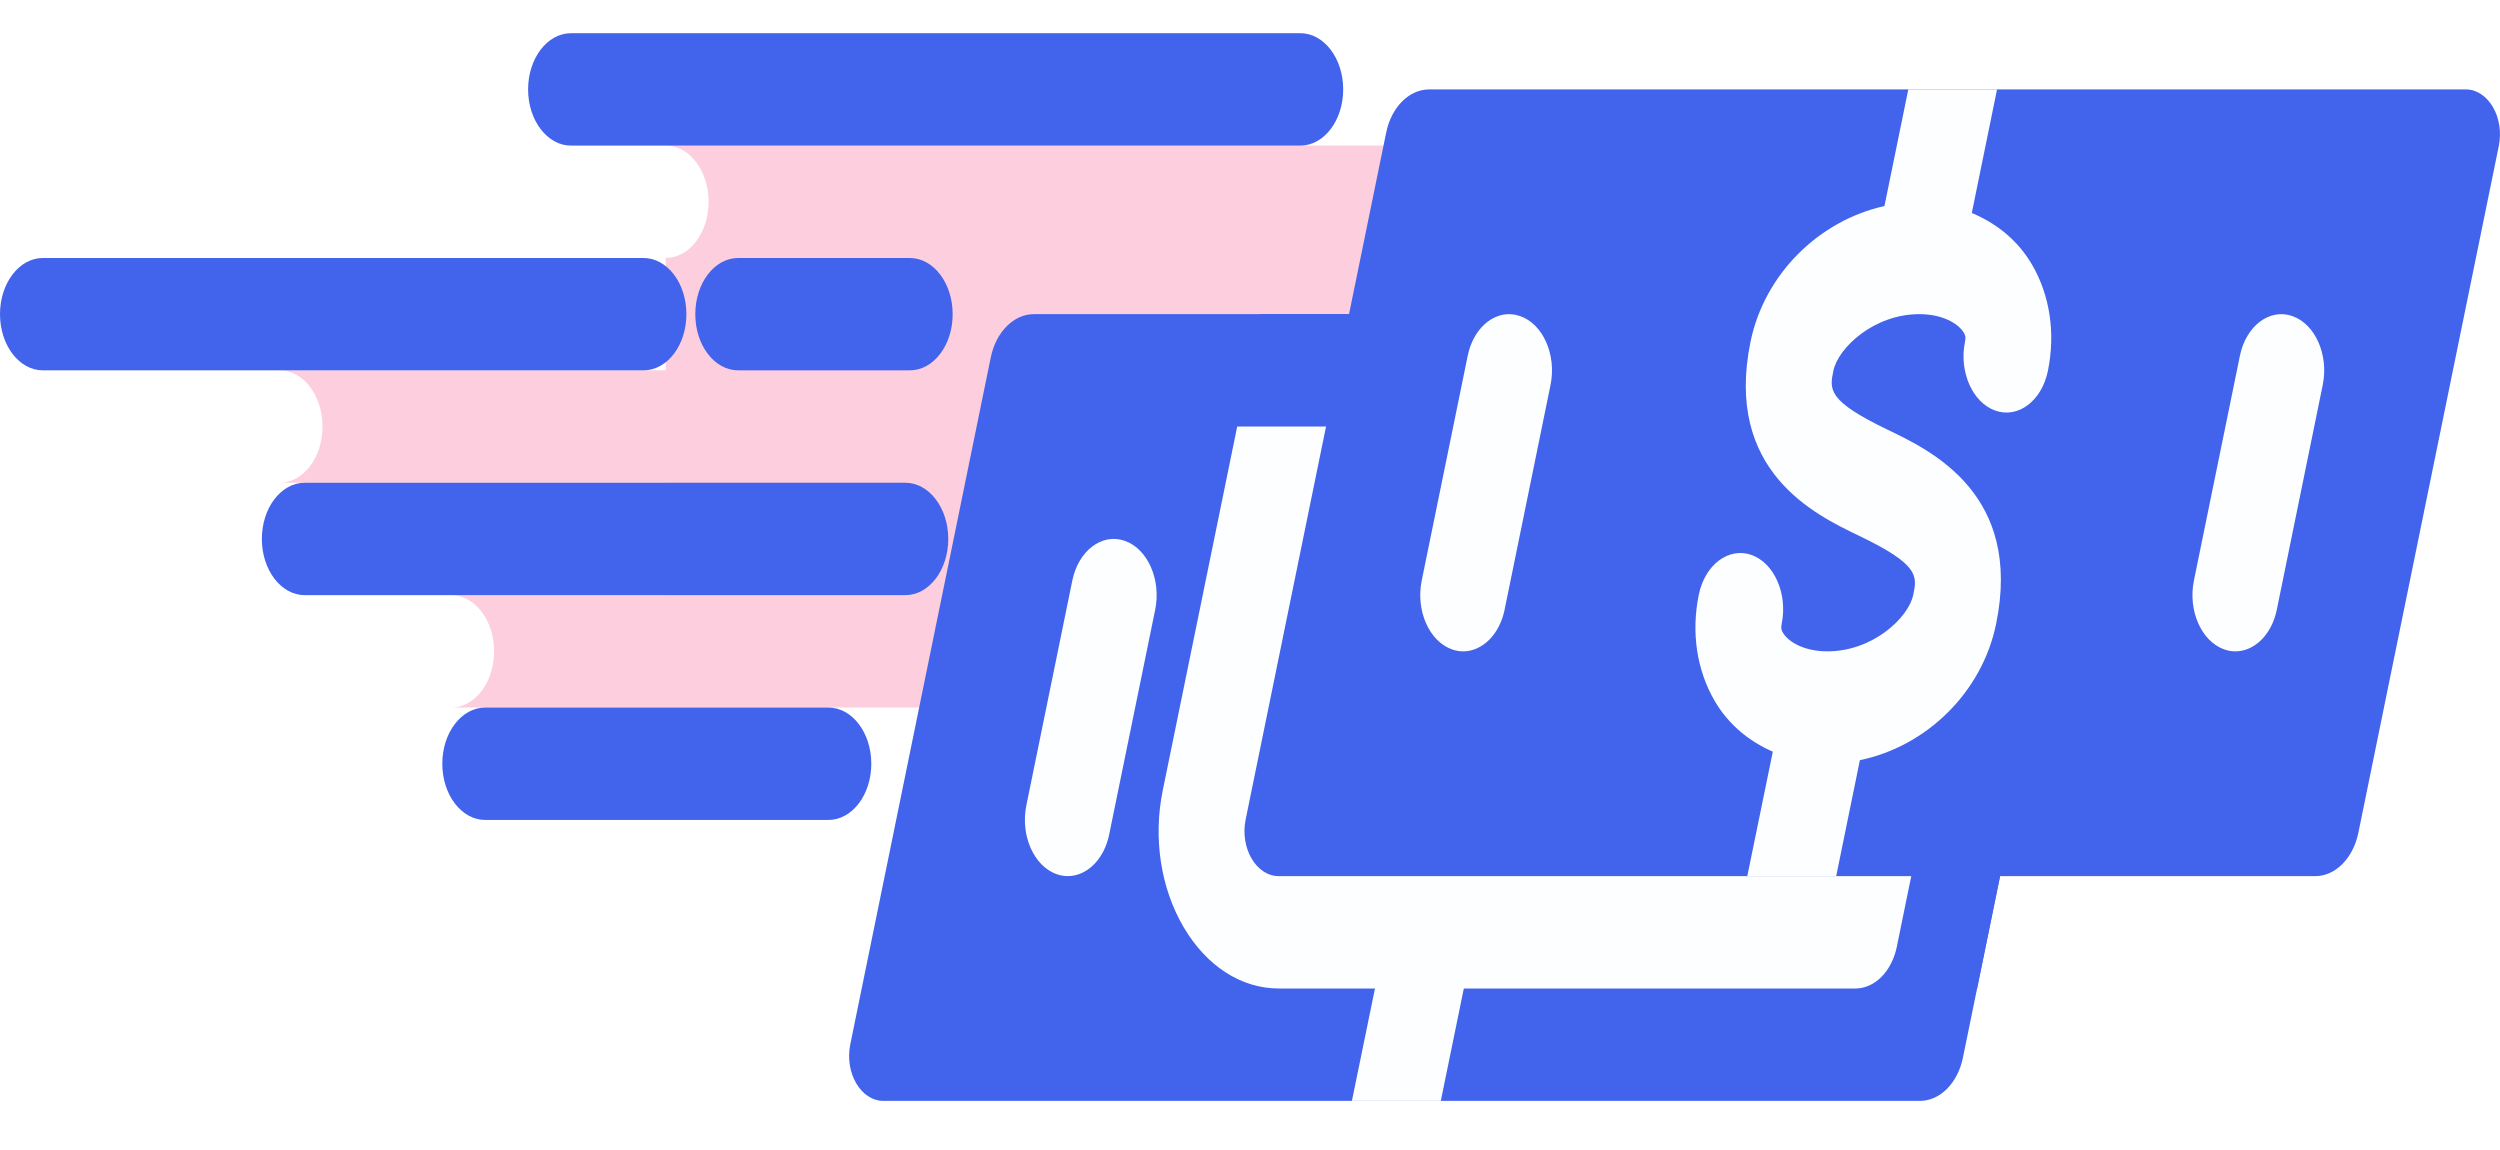
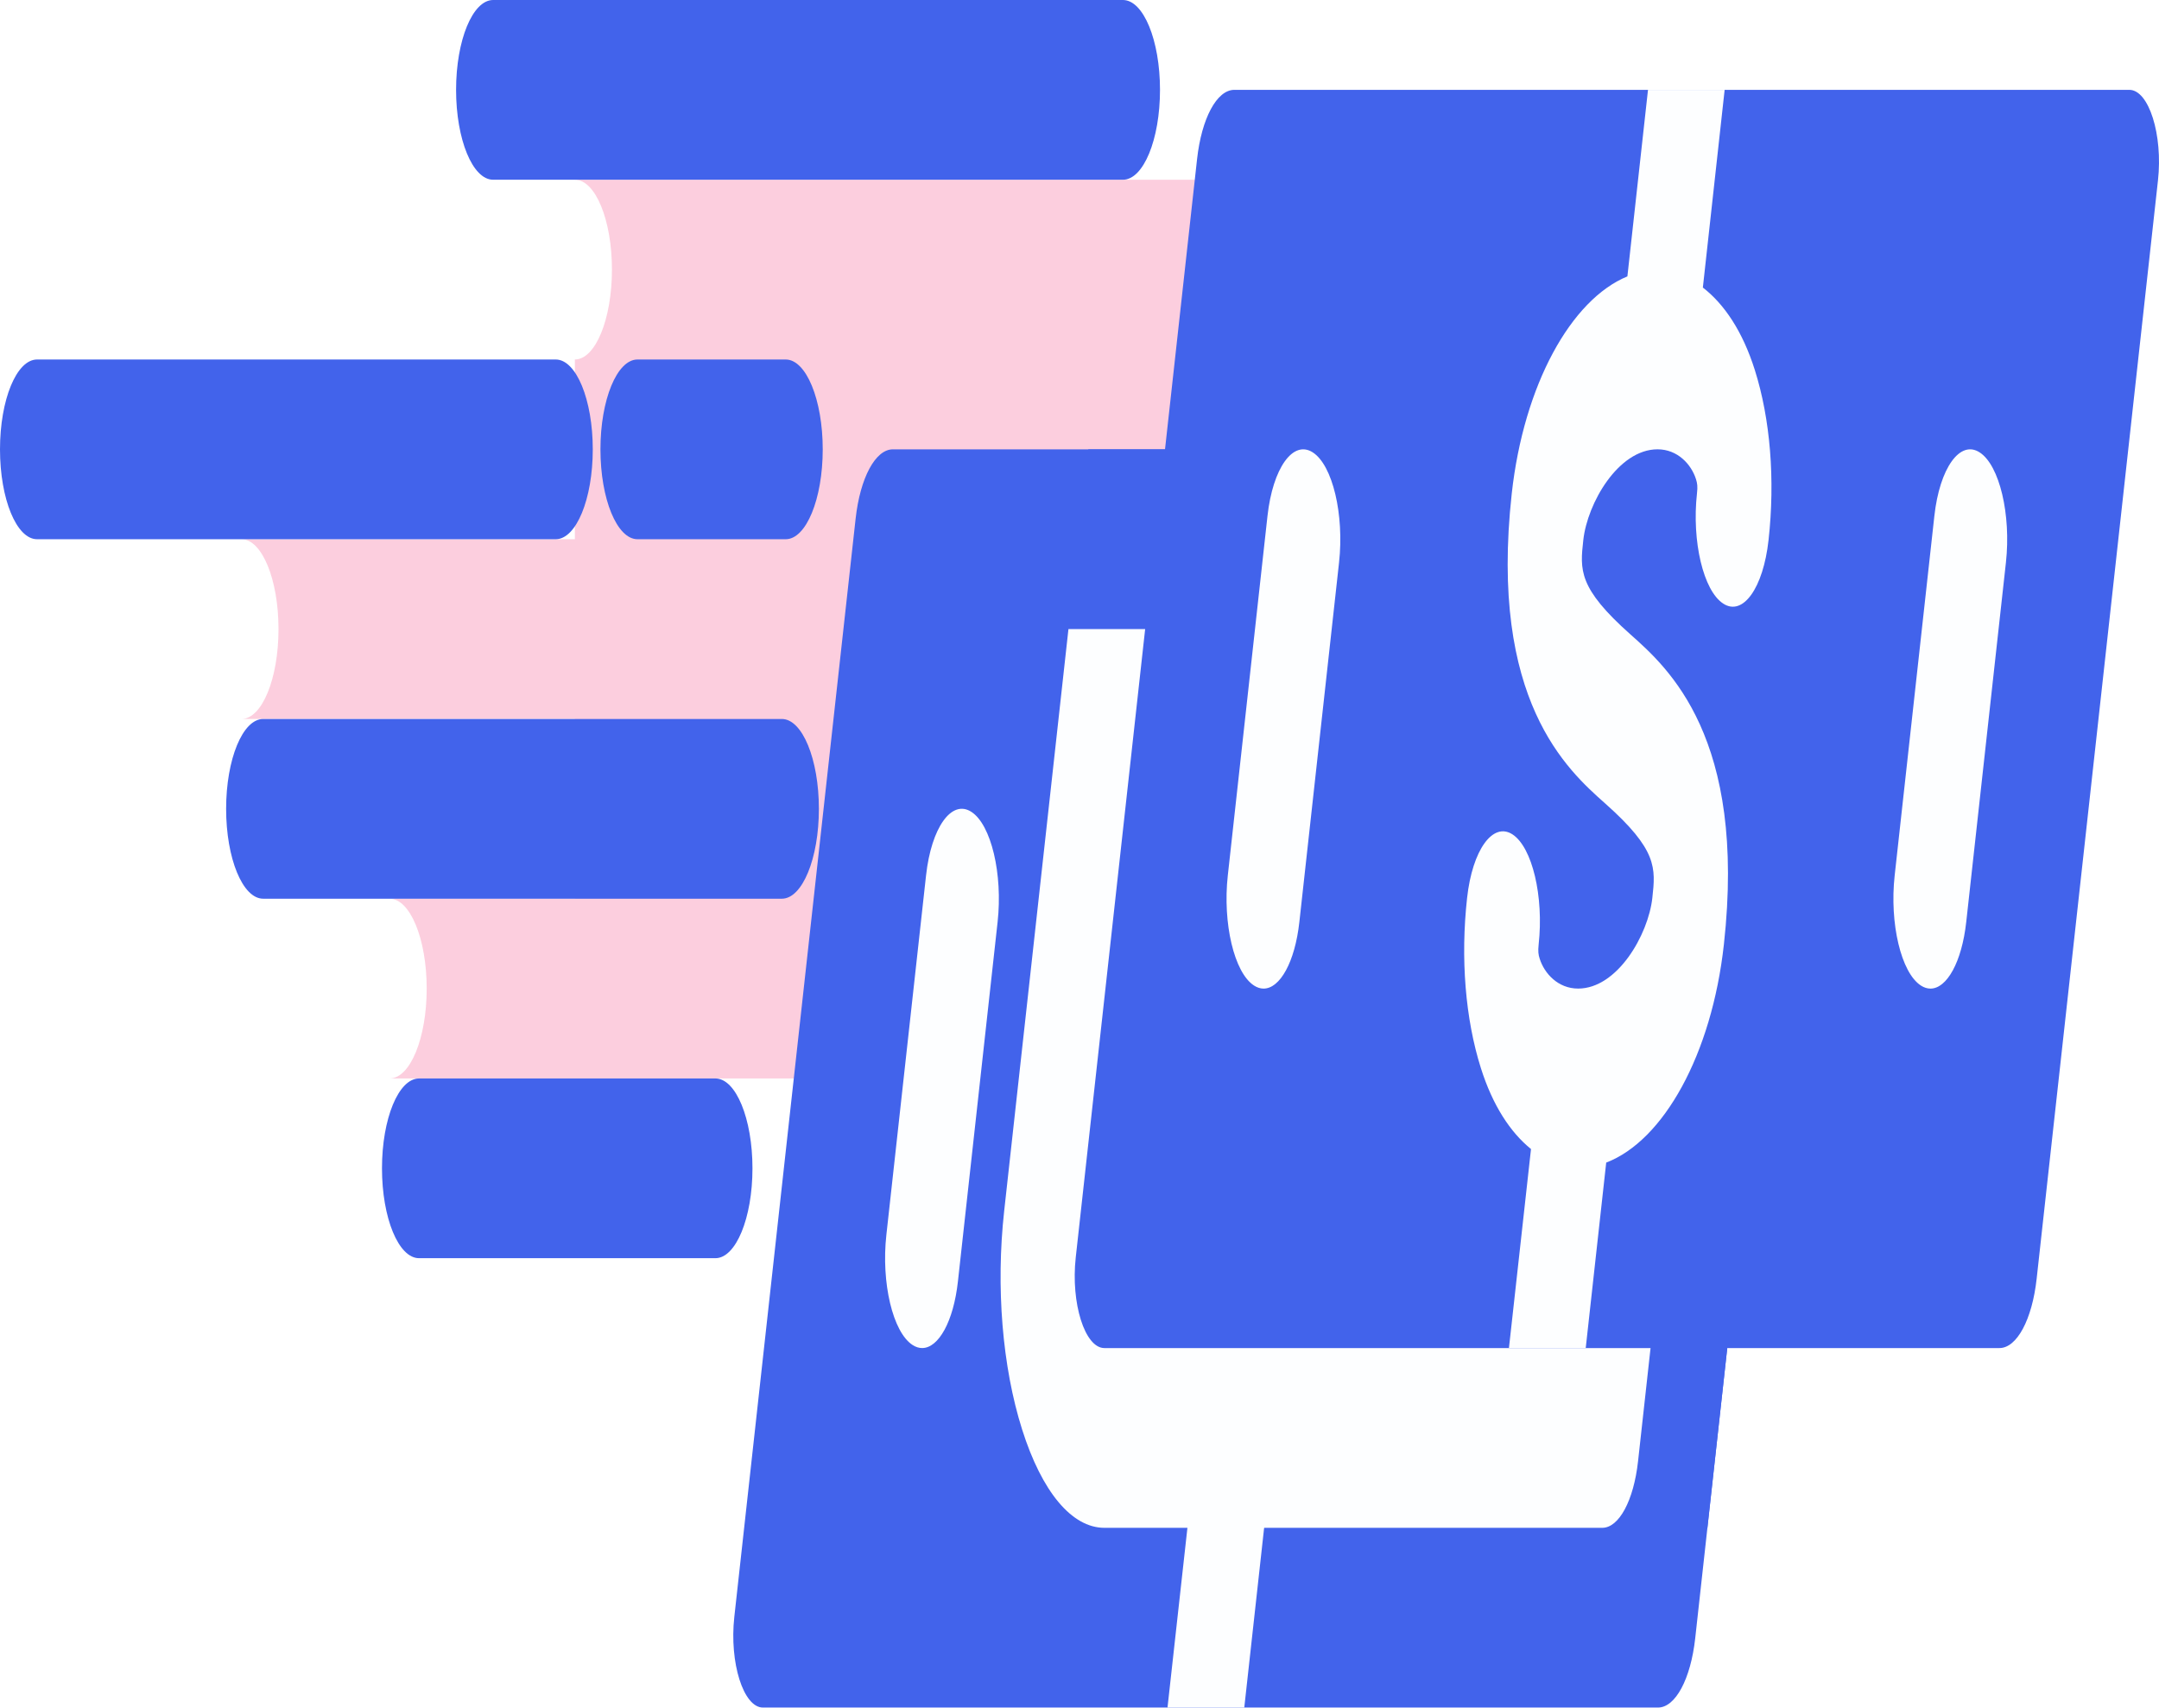
- <svg xmlns="http://www.w3.org/2000/svg" width="50" height="23" viewBox="0 0 50 23" fill="none">
-   <path d="M13.314 2.912C13.788 2.912 14.172 3.414 14.172 4.036C14.172 4.657 13.788 5.159 13.314 5.159V7.407H5.592C6.066 7.407 6.45 7.91 6.45 8.531C6.45 9.152 6.066 9.655 5.592 9.655H13.314V11.903H9.024C9.498 11.903 9.882 12.405 9.882 13.027C9.882 13.648 9.498 14.15 9.024 14.15H29.264V2.911H13.314V2.912Z" fill="#F784AD" fill-opacity="0.4" />
-   <path d="M38.397 22.018H17.669C17.217 22.018 16.889 21.457 17.006 20.885L19.815 7.15C19.92 6.639 20.274 6.283 20.678 6.283H41.406C41.857 6.283 42.186 6.844 42.069 7.416L39.259 21.151C39.155 21.662 38.801 22.018 38.397 22.018Z" fill="#4263EB" />
-   <path d="M41.406 6.283H25.204L23.255 15.808C23.061 16.761 23.212 17.756 23.67 18.539C24.129 19.321 24.823 19.77 25.576 19.77H39.542L42.069 7.416C42.186 6.844 41.857 6.283 41.406 6.283Z" fill="#4263EB" />
-   <path d="M21.139 9.364L19.193 18.875C19.101 19.326 19.361 19.77 19.718 19.77H37.107C37.495 19.77 37.835 19.428 37.935 18.937L39.881 9.426C39.973 8.975 39.713 8.531 39.356 8.531H21.968C21.579 8.531 21.239 8.873 21.139 9.364Z" fill="#4263EB" />
-   <path d="M37.936 18.937L39.881 9.427C39.973 8.975 39.714 8.531 39.356 8.531H24.744L23.255 15.808C23.061 16.761 23.212 17.756 23.67 18.539C24.129 19.321 24.823 19.77 25.576 19.77H37.107C37.495 19.77 37.835 19.428 37.936 18.937Z" fill="#FDFEFF" />
-   <path d="M21.357 17.522C21.283 17.522 21.208 17.51 21.134 17.484C20.676 17.323 20.405 16.707 20.527 16.107L21.446 11.612C21.569 11.012 22.04 10.656 22.497 10.817C22.954 10.977 23.226 11.594 23.104 12.194L22.184 16.689C22.082 17.191 21.735 17.522 21.357 17.522Z" fill="#FDFEFF" />
-   <path d="M36.801 17.522C36.727 17.522 36.652 17.51 36.578 17.484C36.12 17.323 35.849 16.707 35.971 16.107L36.89 11.612C37.013 11.012 37.485 10.656 37.941 10.817C38.398 10.977 38.67 11.594 38.548 12.194L37.628 16.689C37.526 17.191 37.179 17.522 36.801 17.522Z" fill="#FDFEFF" />
-   <path d="M30.258 6.283L29.781 8.616C28.477 8.906 27.382 9.972 27.103 11.332C26.575 13.917 28.392 14.787 29.265 15.206C30.481 15.789 30.435 16.015 30.359 16.389C30.264 16.851 29.548 17.522 28.64 17.522C28.176 17.522 27.859 17.335 27.75 17.148C27.72 17.098 27.709 17.058 27.726 16.97C27.849 16.37 27.577 15.754 27.12 15.594C26.665 15.435 26.191 15.789 26.069 16.388C25.914 17.146 26.028 17.901 26.388 18.517C26.663 18.986 27.071 19.32 27.549 19.529L27.038 22.018H28.816L29.291 19.698C30.617 19.425 31.735 18.345 32.016 16.97C32.545 14.385 30.727 13.514 29.854 13.095C28.638 12.512 28.684 12.286 28.76 11.913C28.855 11.45 29.572 10.779 30.48 10.779C30.944 10.779 31.261 10.966 31.37 11.153C31.4 11.204 31.411 11.243 31.393 11.33C31.27 11.929 31.541 12.546 31.999 12.707C32.456 12.871 32.928 12.514 33.05 11.914C33.205 11.156 33.092 10.401 32.732 9.785C32.449 9.302 32.025 8.963 31.529 8.756L32.034 6.283H30.258Z" fill="#FDFEFF" />
-   <path d="M29.799 8.531L29.781 8.616C28.477 8.906 27.382 9.972 27.103 11.332C26.575 13.917 28.392 14.787 29.265 15.206C30.481 15.789 30.435 16.015 30.359 16.389C30.264 16.851 29.548 17.522 28.64 17.522C28.176 17.522 27.859 17.335 27.75 17.148C27.72 17.098 27.709 17.058 27.726 16.97C27.849 16.37 27.577 15.754 27.12 15.594C26.665 15.435 26.191 15.789 26.069 16.388C25.914 17.146 26.028 17.901 26.388 18.517C26.663 18.986 27.071 19.32 27.549 19.529L27.5 19.77H29.276L29.291 19.698C30.617 19.425 31.735 18.345 32.016 16.97C32.545 14.385 30.727 13.514 29.854 13.095C28.638 12.512 28.684 12.286 28.76 11.913C28.855 11.45 29.572 10.779 30.48 10.779C30.944 10.779 31.261 10.966 31.37 11.153C31.4 11.204 31.411 11.243 31.393 11.33C31.27 11.929 31.541 12.546 31.999 12.707C32.456 12.871 32.928 12.514 33.05 11.914C33.205 11.156 33.092 10.401 32.732 9.785C32.449 9.302 32.025 8.963 31.529 8.756L31.575 8.531H29.799Z" fill="#FDFEFF" />
-   <path d="M46.304 17.523H25.576C25.125 17.523 24.796 16.961 24.913 16.39L27.723 2.655C27.827 2.143 28.181 1.788 28.585 1.788H49.313C49.764 1.788 50.093 2.349 49.976 2.92L47.167 16.656C47.062 17.167 46.708 17.523 46.304 17.523Z" fill="#4263EB" />
-   <path d="M29.046 4.868L27.101 14.379C27.008 14.831 27.268 15.274 27.625 15.274H45.014C45.403 15.274 45.742 14.933 45.843 14.441L47.788 4.931C47.881 4.479 47.621 4.035 47.264 4.035H29.875C29.487 4.035 29.147 4.377 29.046 4.868Z" fill="#4263EB" />
-   <path d="M29.264 13.027C29.19 13.027 29.116 13.015 29.041 12.988C28.584 12.828 28.312 12.211 28.434 11.612L29.354 7.116C29.476 6.517 29.947 6.16 30.404 6.322C30.862 6.482 31.133 7.099 31.011 7.698L30.092 12.194C29.989 12.695 29.643 13.027 29.264 13.027Z" fill="#FDFEFF" />
-   <path d="M44.708 13.027C44.634 13.027 44.56 13.015 44.485 12.988C44.028 12.828 43.756 12.211 43.878 11.612L44.798 7.116C44.92 6.517 45.393 6.16 45.848 6.322C46.306 6.482 46.577 7.099 46.455 7.698L45.536 12.194C45.434 12.695 45.087 13.027 44.708 13.027Z" fill="#FDFEFF" />
-   <path d="M26.006 2.912H11.42C10.946 2.912 10.562 2.409 10.562 1.788C10.562 1.167 10.946 0.664 11.42 0.664H26.006C26.48 0.664 26.864 1.167 26.864 1.788C26.864 2.409 26.48 2.912 26.006 2.912Z" fill="#4263EB" />
-   <path d="M12.87 7.407H0.858C0.384 7.407 0 6.905 0 6.283C0 5.662 0.384 5.16 0.858 5.16H12.87C13.344 5.16 13.728 5.662 13.728 6.283C13.728 6.905 13.344 7.407 12.87 7.407Z" fill="#4263EB" />
-   <path d="M18.196 7.407H14.764C14.289 7.407 13.906 6.905 13.906 6.283C13.906 5.662 14.289 5.16 14.764 5.16H18.196C18.67 5.16 19.053 5.662 19.053 6.283C19.054 6.905 18.67 7.407 18.196 7.407Z" fill="#4263EB" />
-   <path d="M18.107 11.903H6.095C5.621 11.903 5.237 11.4 5.237 10.779C5.237 10.158 5.621 9.655 6.095 9.655H18.107C18.581 9.655 18.965 10.158 18.965 10.779C18.965 11.4 18.581 11.903 18.107 11.903Z" fill="#4263EB" />
-   <path d="M16.568 16.399H9.704C9.23 16.399 8.846 15.896 8.846 15.275C8.846 14.654 9.23 14.151 9.704 14.151H16.568C17.043 14.151 17.426 14.654 17.426 15.275C17.426 15.896 17.043 16.399 16.568 16.399Z" fill="#4263EB" />
-   <path d="M38.166 1.788L37.689 4.121C36.384 4.41 35.289 5.476 35.01 6.837C34.482 9.421 36.299 10.292 37.172 10.711C38.389 11.294 38.343 11.52 38.266 11.893C38.172 12.355 37.455 13.027 36.548 13.027C36.084 13.027 35.766 12.839 35.657 12.652C35.627 12.602 35.616 12.562 35.634 12.475C35.756 11.874 35.484 11.258 35.027 11.098C34.572 10.939 34.099 11.294 33.976 11.893C33.821 12.65 33.935 13.405 34.295 14.021C34.57 14.491 34.978 14.824 35.456 15.034L34.946 17.522H36.724L37.198 15.203C38.525 14.93 39.643 13.85 39.923 12.475C40.452 9.89 38.635 9.018 37.762 8.599C36.545 8.016 36.591 7.79 36.667 7.418C36.762 6.955 37.479 6.283 38.387 6.283C38.851 6.283 39.169 6.471 39.278 6.657C39.308 6.709 39.319 6.747 39.3 6.834C39.177 7.433 39.449 8.05 39.906 8.212C40.363 8.375 40.835 8.018 40.958 7.418C41.112 6.661 40.999 5.906 40.639 5.29C40.356 4.807 39.933 4.467 39.436 4.26L39.941 1.788H38.166Z" fill="#FDFEFF" />
+ <svg xmlns="http://www.w3.org/2000/svg" width="311" height="246" viewBox="0 0 311 246" fill="none">
+   <path d="M82.812 25.895C85.762 25.895 88.149 31.686 88.149 38.842C88.149 45.998 85.762 51.789 82.812 51.789V77.684H34.782C37.731 77.684 40.118 83.475 40.118 90.631C40.118 97.787 37.731 103.578 34.782 103.578H82.812V129.473H56.128C59.078 129.473 61.465 135.265 61.465 142.421C61.465 149.576 59.078 155.367 56.128 155.367H182.022V25.892H82.812V25.895Z" fill="#F784AD" fill-opacity="0.4" />
+   <path d="M238.828 246H109.901C107.092 246 105.048 239.537 105.775 232.953L123.251 74.721C123.902 68.83 126.102 64.734 128.615 64.734H257.543C260.351 64.734 262.396 71.198 261.669 77.781L244.193 236.013C243.542 241.904 241.342 246 238.828 246Z" fill="#4263EB" />
+   <path d="M257.542 64.734H156.768L144.649 174.461C143.437 185.438 144.377 196.904 147.228 205.92C150.08 214.934 154.401 220.105 159.085 220.105H245.949L261.668 77.781C262.395 71.198 260.351 64.734 257.542 64.734Z" fill="#4263EB" />
+   <path d="M131.483 100.222L119.383 209.783C118.808 214.989 120.424 220.099 122.646 220.099H230.804C233.22 220.099 235.334 216.163 235.959 210.502L248.059 100.941C248.634 95.735 247.017 90.625 244.796 90.625H136.638C134.223 90.625 132.108 94.561 131.483 100.222Z" fill="#4263EB" />
+   <path d="M235.959 210.509L248.06 100.947C248.634 95.743 247.018 90.631 244.797 90.631H153.908L144.649 174.462C143.437 185.44 144.377 196.906 147.228 205.921C150.08 214.936 154.401 220.106 159.085 220.106H230.804C233.22 220.105 235.334 216.167 235.959 210.509Z" fill="#FDFEFF" />
+   <path d="M132.838 194.207C132.38 194.207 131.916 194.067 131.452 193.764C128.607 191.918 126.918 184.812 127.679 177.908L133.396 126.118C134.157 119.214 137.086 115.106 139.931 116.964C142.777 118.81 144.466 125.917 143.704 132.821L137.988 184.61C137.351 190.388 135.194 194.207 132.838 194.207Z" fill="#FDFEFF" />
+   <path d="M228.9 194.207C228.441 194.207 227.977 194.067 227.513 193.764C224.668 191.918 222.979 184.812 223.74 177.908L229.458 126.118C230.218 119.214 233.158 115.106 235.993 116.964C238.839 118.81 240.527 125.917 239.766 132.821L234.049 184.61C233.413 190.388 231.255 194.207 228.9 194.207Z" fill="#FDFEFF" />
+   <path d="M188.207 64.734L185.239 91.609C177.126 94.945 170.314 107.228 168.58 122.897C165.297 152.674 176.595 162.7 182.026 167.53C189.593 174.244 189.307 176.849 188.832 181.148C188.244 186.471 183.788 194.21 178.143 194.21C175.255 194.21 173.28 192.048 172.603 189.898C172.415 189.316 172.348 188.861 172.457 187.848C173.218 180.933 171.529 173.839 168.684 171.992C165.854 170.159 162.909 174.243 162.148 181.147C161.184 189.87 161.893 198.57 164.134 205.663C165.844 211.072 168.381 214.917 171.354 217.329L168.177 245.997H179.237L182.187 219.277C190.439 216.129 197.393 203.69 199.14 187.847C202.429 158.07 191.125 148.03 185.694 143.201C178.127 136.486 178.414 133.882 178.888 129.595C179.477 124.26 183.938 116.522 189.582 116.522C192.47 116.522 194.445 118.683 195.123 120.834C195.31 121.427 195.378 121.87 195.263 122.869C194.497 129.773 196.186 136.88 199.031 138.738C201.877 140.622 204.811 136.513 205.572 129.597C206.536 120.873 205.832 112.173 203.592 105.081C201.832 99.515 199.198 95.605 196.11 93.216L199.249 64.734H188.207Z" fill="#FDFEFF" />
+   <path d="M185.347 90.625L185.239 91.604C177.126 94.94 170.314 107.224 168.58 122.892C165.297 152.67 176.595 162.696 182.026 167.525C189.593 174.24 189.307 176.845 188.832 181.144C188.244 186.467 183.788 194.205 178.143 194.205C175.255 194.205 173.28 192.043 172.603 189.893C172.415 189.312 172.348 188.857 172.457 187.844C173.218 180.928 171.529 173.834 168.684 171.988C165.854 170.155 162.909 174.239 162.148 181.142C161.184 189.866 161.893 198.566 164.134 205.659C165.844 211.068 168.381 214.913 171.354 217.325L171.047 220.097H182.097L182.187 219.273C190.439 216.125 197.393 203.686 199.141 187.843C202.429 158.065 191.125 148.026 185.694 143.197C178.127 136.482 178.414 133.877 178.888 129.591C179.477 124.256 183.938 116.518 189.582 116.518C192.47 116.518 194.445 118.679 195.123 120.829C195.31 121.423 195.378 121.865 195.263 122.865C194.497 129.769 196.186 136.876 199.031 138.734C201.877 140.618 204.811 136.509 205.572 129.593C206.536 120.869 205.832 112.169 203.591 105.076C201.831 99.511 199.197 95.6 196.11 93.212L196.395 90.625H185.347Z" fill="#FDFEFF" />
+   <path d="M288.012 194.21H159.085C156.276 194.21 154.232 187.746 154.958 181.164L172.435 22.931C173.085 17.04 175.285 12.944 177.799 12.944H306.726C309.535 12.944 311.579 19.408 310.852 25.991L293.376 184.223C292.726 190.113 290.526 194.21 288.012 194.21Z" fill="#4263EB" />
+   <path d="M180.667 48.433L168.566 157.995C167.992 163.2 169.608 168.31 171.829 168.31H279.988C282.403 168.31 284.518 164.375 285.143 158.714L297.243 49.152C297.818 43.947 296.202 38.836 293.98 38.836H185.822C183.407 38.838 181.292 42.774 180.667 48.433Z" fill="#4263EB" />
+   <path d="M182.021 142.422C181.563 142.422 181.1 142.283 180.636 141.98C177.79 140.134 176.102 133.028 176.863 126.124L182.579 74.335C183.341 67.431 186.27 63.322 189.115 65.181C191.961 67.026 193.649 74.133 192.888 81.037L187.171 132.826C186.535 138.602 184.377 142.422 182.021 142.422Z" fill="#FDFEFF" />
+   <path d="M278.083 142.422C277.625 142.422 277.161 142.283 276.697 141.98C273.852 140.134 272.163 133.028 272.924 126.124L278.641 74.335C279.402 67.431 282.342 63.322 285.177 65.181C288.022 67.026 289.711 74.133 288.95 81.037L283.233 132.826C282.597 138.602 280.439 142.422 278.083 142.422Z" fill="#FDFEFF" />
+   <path d="M161.759 25.894H71.034C68.085 25.894 65.698 20.103 65.698 12.947C65.698 5.791 68.085 0 71.034 0H161.759C164.709 0 167.096 5.791 167.096 12.947C167.096 20.103 164.709 25.894 161.759 25.894Z" fill="#4263EB" />
+   <path d="M80.051 77.684H5.337C2.387 77.684 0 71.893 0 64.737C0 57.582 2.387 51.791 5.337 51.791H80.051C83.001 51.791 85.388 57.582 85.388 64.737C85.388 71.893 83.001 77.684 80.051 77.684Z" fill="#4263EB" />
+   <path d="M113.177 77.684H91.829C88.88 77.684 86.493 71.893 86.493 64.737C86.493 57.582 88.88 51.791 91.829 51.791H113.177C116.126 51.791 118.513 57.582 118.513 64.737C118.513 71.893 116.127 77.684 113.177 77.684Z" fill="#4263EB" />
+   <path d="M112.624 129.473H37.91C34.96 129.473 32.573 123.682 32.573 116.527C32.573 109.371 34.96 103.58 37.91 103.58H112.624C115.574 103.58 117.96 109.371 117.96 116.527C117.96 123.682 115.574 129.473 112.624 129.473Z" fill="#4263EB" />
+   <path d="M103.055 181.262H60.361C57.411 181.262 55.024 175.471 55.024 168.315C55.024 161.16 57.411 155.369 60.361 155.369H103.055C106.004 155.369 108.392 161.16 108.392 168.315C108.392 175.471 106.004 181.262 103.055 181.262Z" fill="#4263EB" />
+   <path d="M237.391 12.944L234.423 39.818C226.31 43.154 219.498 55.438 217.764 71.106C214.48 100.884 225.779 110.911 231.21 115.74C238.777 122.455 238.49 125.058 238.016 129.358C237.427 134.681 232.971 142.419 227.327 142.419C224.439 142.419 222.464 140.258 221.786 138.107C221.599 137.527 221.531 137.07 221.641 136.059C222.402 129.142 220.714 122.048 217.868 120.203C215.038 118.37 212.093 122.453 211.332 129.357C210.368 138.081 211.077 146.781 213.317 153.872C215.028 159.281 217.565 163.127 220.538 165.539L217.361 194.207H228.421L231.372 167.488C239.623 164.34 246.577 151.901 248.324 136.057C251.613 106.28 240.309 96.24 234.878 91.411C227.311 84.696 227.597 82.092 228.072 77.805C228.66 72.47 233.122 64.731 238.766 64.731C241.654 64.731 243.629 66.893 244.307 69.043C244.494 69.637 244.562 70.08 244.447 71.079C243.681 77.983 245.37 85.09 248.215 86.948C251.06 88.832 253.995 84.723 254.756 77.807C255.72 69.083 255.016 60.383 252.775 53.291C251.015 47.725 248.381 43.815 245.294 41.426L248.432 12.944H237.391Z" fill="#FDFEFF" />
</svg>
